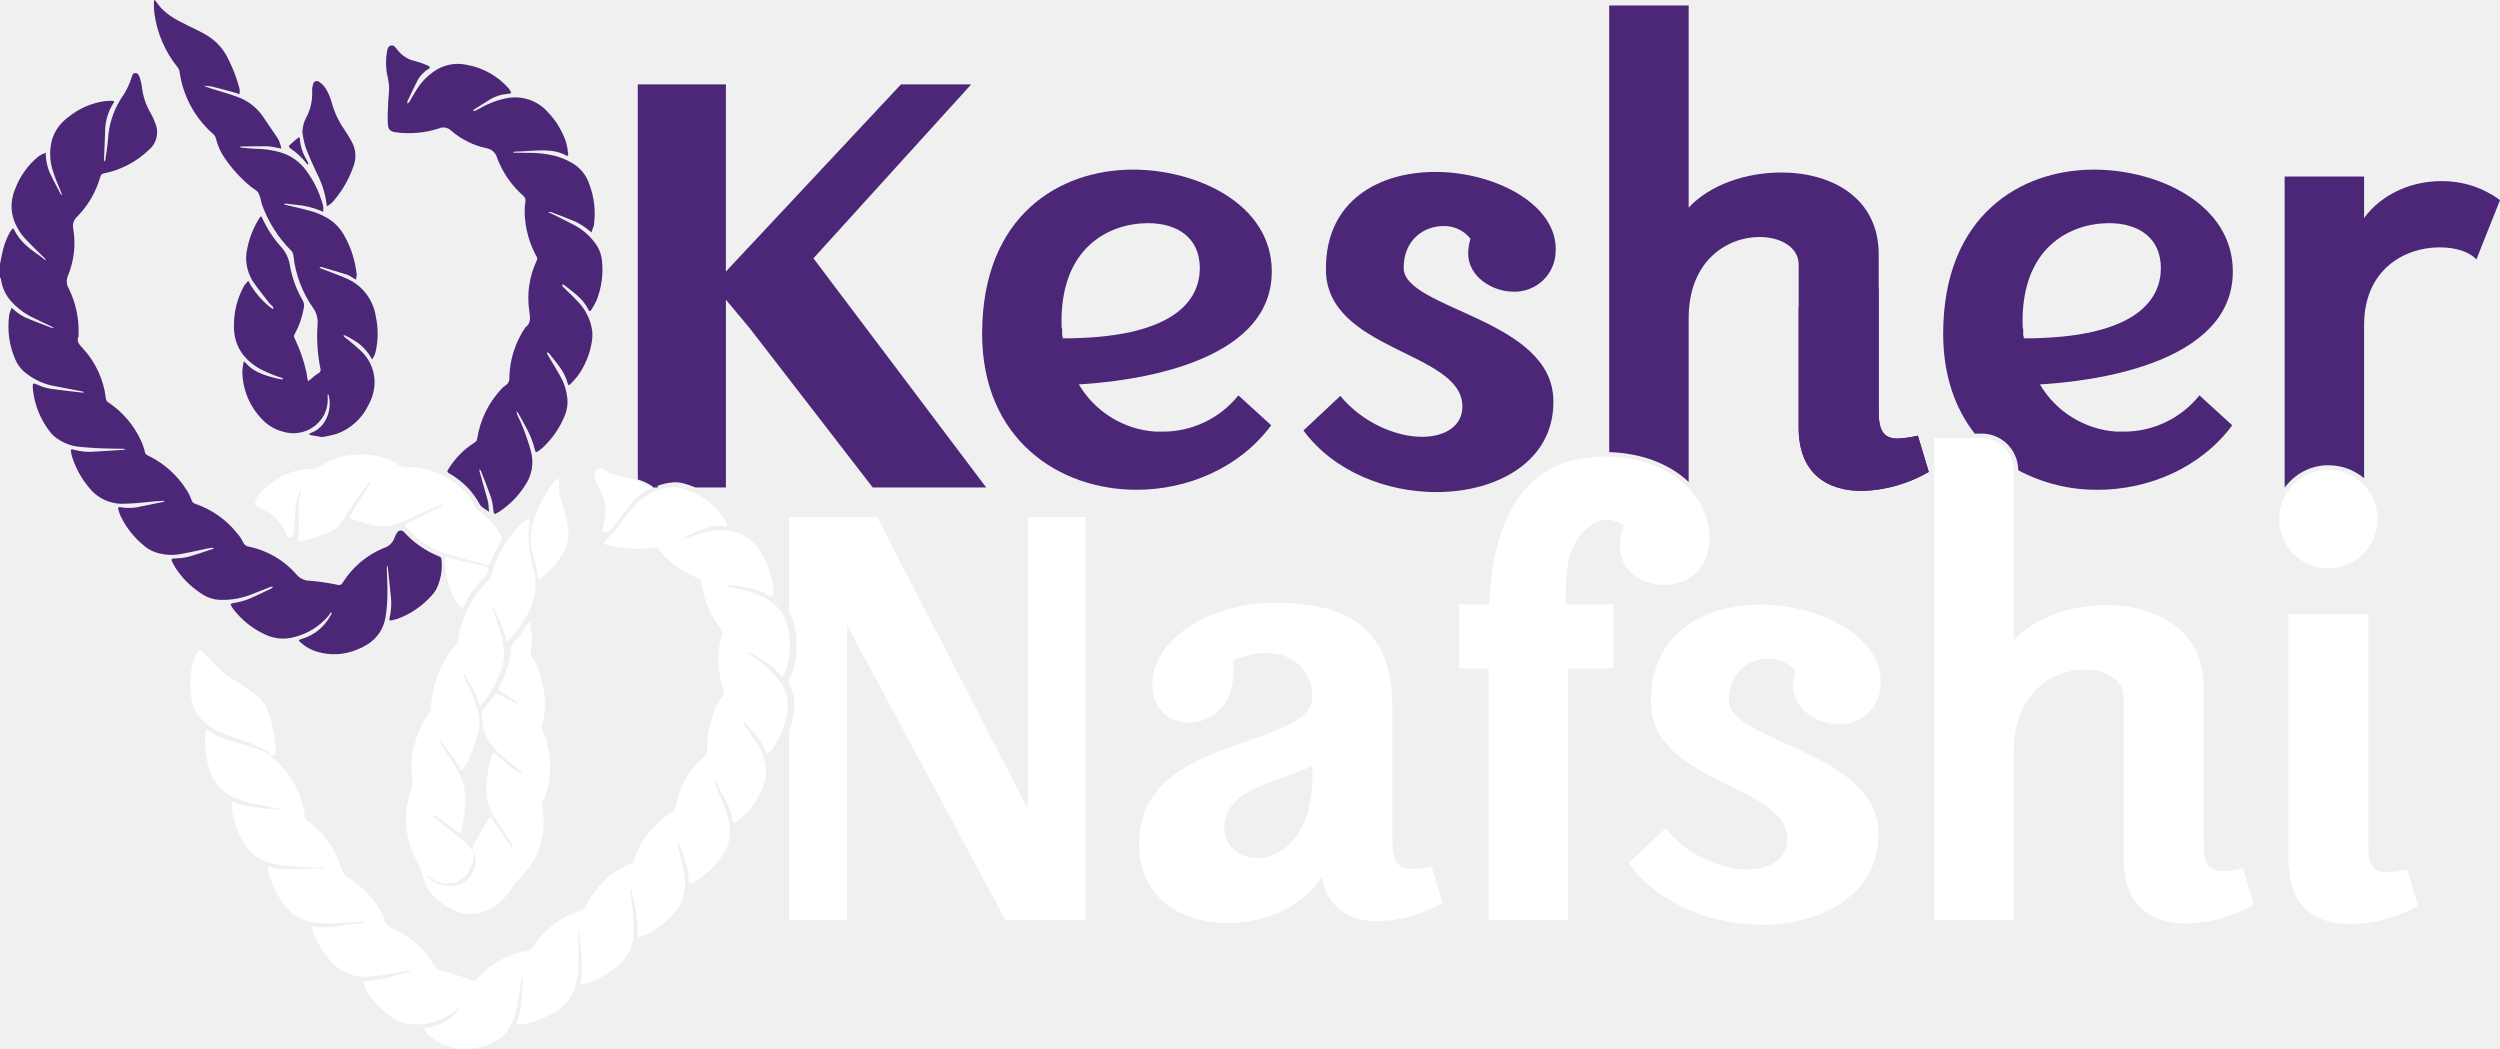
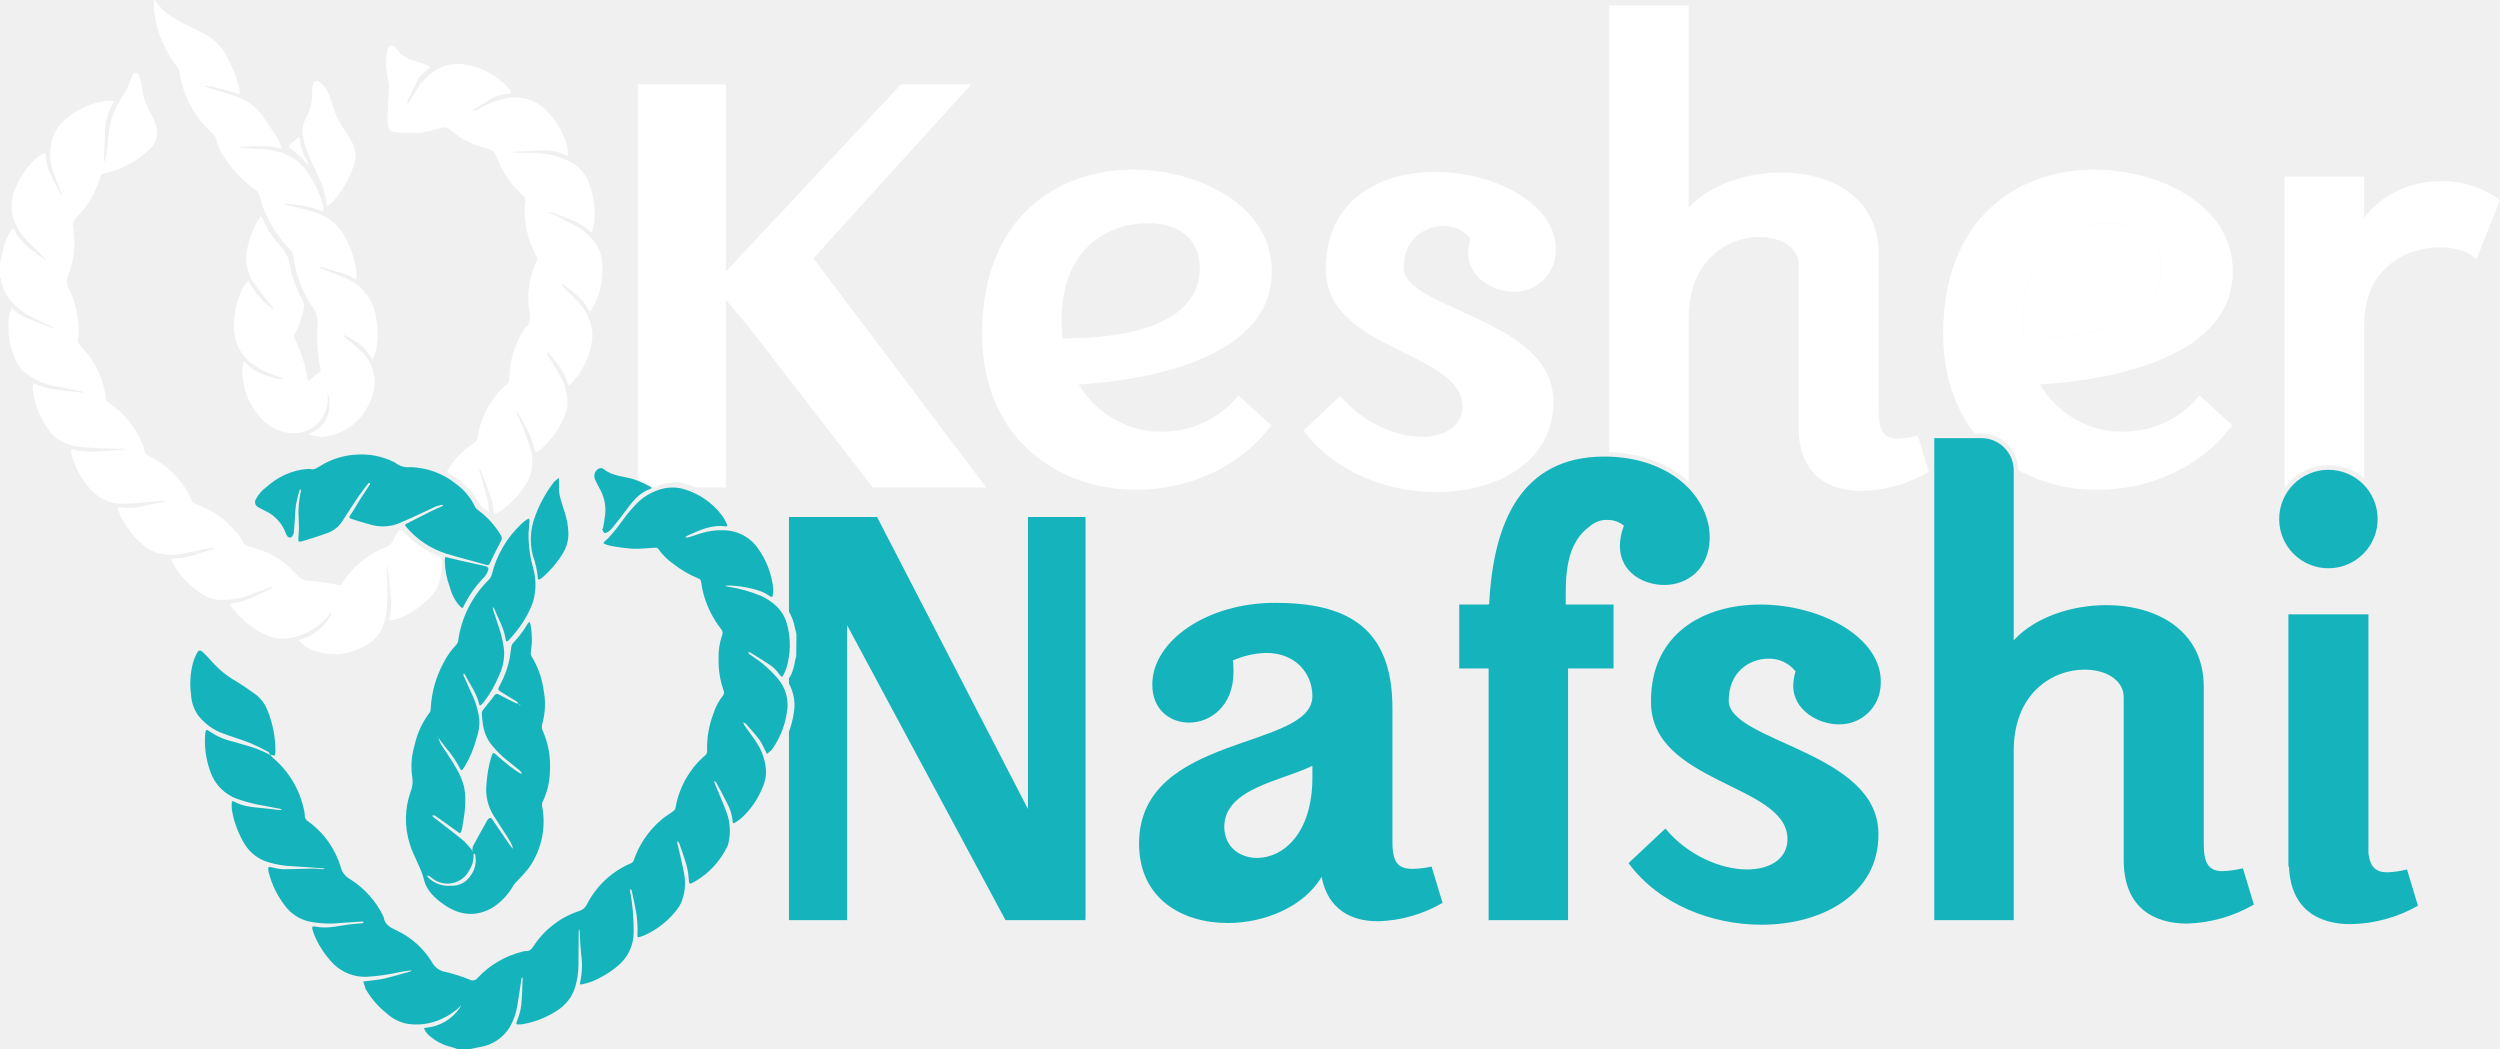
<svg xmlns="http://www.w3.org/2000/svg" viewBox="0 0 548.399 230.1">
  <defs>
    <style>
      .cls-1 {
-         fill: #4c2778;
+         fill: #fff;
      }

      .cls-2 {
-         fill: #fff;
-       }
- 
-       .cls-3 {
-         fill: none;
+         fill: #15b4bc;
      }
    </style>
  </defs>
  <g id="Layer_2" data-name="Layer 2">
    <g id="Layer_1-2" data-name="Layer 1">
      <path class="cls-1" d="M253.463,94.683h1.516A21.204,21.204,0,0,0,271.653,86.724l7.2,6.568c-6.947,9.348-18.316,14.148-29.559,14.148-17.053,0-33.854-11.116-33.854-34.233,0-25.896,16.928-36.001,33.096-36.001,13.896,0,30.443,7.453,30.443,22.359,0,20.463-31.328,24.126-42.317,24.758A21.134,21.134,0,0,0,253.463,94.683Zm-20.464-22.486V73.587a.949.949,0,0,1,.126.632c24.253,0,30.064-8.212,30.064-15.412,0-6.568-4.8-9.852-11.369-9.852-8.336,0-19.453,5.178-18.948,22.61A1.133,1.133,0,0,0,232.999,72.197Z" />
      <path class="cls-1" d="M332.03,63.987c-4.548,0-9.979-3.158-9.979-8.463a12.759,12.759,0,0,1,.505-3.159,7.259,7.259,0,0,0-5.937-2.778c-4.168,0-8.716,2.905-8.716,9.221.127,9.095,32.844,11.116,32.844,29.18v.253c0,13.011-12.38,19.705-25.644,19.705-10.864,0-22.485-4.421-29.179-13.516l8.084-7.58c4.8,5.811,12.127,8.969,17.937,8.969,5.052,0,8.969-2.399,8.843-6.821-.253-12-29.939-12-29.939-29.937l.127-.126h-.127c0-15.033,11.748-21.223,24.002-21.223,13.137,0,26.905,7.201,26.4,17.432A9.002,9.002,0,0,1,332.03,63.987Z" />
      <path class="cls-2" d="M316.436,198.049a29.755,29.755,0,0,1-14.148,4.042c-5.81,0-10.991-2.526-12.38-9.726-3.915,6.568-12.505,10.105-20.59,10.105-9.979,0-19.453-5.305-19.453-17.432,0-24.253,38.022-20.464,38.022-32.338,0-4.927-3.664-9.473-10.105-9.473a19.372,19.372,0,0,0-7.327,1.642,17.855,17.855,0,0,1,.126,2.526c0,7.453-5.052,11.116-9.728,11.116-4.167,0-8.084-2.779-8.084-8.337,0-9.6,12.002-17.938,26.908-17.938,15.409,0,25.768,5.052,25.768,23.116v29.433c0,4.421,1.263,5.811,4.421,5.811a20.286,20.286,0,0,0,4.169-.506Zm-28.549-30.064c-6.57,3.285-19.327,4.927-19.327,13.39,0,4.295,3.284,6.821,7.199,6.821,5.558,0,12.128-5.18,12.128-17.685Z" />
      <path class="cls-2" d="M351.927,100.151c14.526,0,23.368,8.969,23.116,18.189-.252,6.443-4.801,9.98-9.979,9.98-4.421,0-9.728-2.653-9.728-8.59a12.456,12.456,0,0,1,.886-4.421,5.624,5.624,0,0,0-3.664-1.263,5.437,5.437,0,0,0-3.789,1.389c-4.421,3.158-5.307,8.59-5.307,14.527v2.652h10.485v14.021h-9.979v55.202H326.536V146.636h-6.441V132.614H326.536v-.126h.126C327.547,114.93,333.483,100.151,351.927,100.151Z" />
      <path class="cls-2" d="M403.335,158.89c-4.547,0-9.979-3.158-9.979-8.463a12.758,12.758,0,0,1,.506-3.159,7.26,7.26,0,0,0-5.936-2.778c-4.169,0-8.716,2.905-8.716,9.221.126,9.095,32.841,11.116,32.841,29.18v.253c0,13.011-12.377,19.705-25.642,19.705-10.862,0-22.485-4.421-29.18-13.516l8.084-7.58c4.801,5.811,12.128,8.969,17.938,8.969,5.052,0,8.97-2.399,8.842-6.821-.252-12-29.937-12-29.937-29.937l.126-.126H362.155c0-15.033,11.748-21.223,24.002-21.223,13.137,0,26.905,7.201,26.4,17.432A9.002,9.002,0,0,1,403.335,158.89Z" />
      <path class="cls-2" d="M494.408,198.428a30.995,30.995,0,0,1-14.652,4.168c-7.327,0-13.897-3.536-13.897-13.894V152.953c0-3.789-3.915-6.064-8.59-6.064-6.947,0-15.537,5.054-15.537,17.812v37.137H424.3V96.109h10.336a7.096,7.096,0,0,1,7.096,7.096V140.447c4.675-5.054,12.634-7.706,20.338-7.706,10.865,0,21.347,5.431,21.347,17.937v34.612c0,4.295,1.263,5.81,4.169,5.81a22.934,22.934,0,0,0,4.421-.632Z" />
      <path class="cls-2" d="M499.961,113.919a10.8,10.8,0,1,1,10.862,10.738A10.782,10.782,0,0,1,499.961,113.919Z" />
      <path class="cls-2" d="M530.402,198.68a31.011,31.011,0,0,1-14.778,4.042c-6.947,0-13.137-3.158-13.517-12.632h-.126V134.762h17.558v52.423c.38,3.032,1.643,4.168,4.169,4.168a20.731,20.731,0,0,0,4.295-.632Z" />
-       <path class="cls-1" d="M416.279,96.197c-2.905,0-4.168-1.515-4.168-5.81V63.28a167.963,167.963,0,0,0-17.559,4.055V93.798c0,10.358,6.57,13.894,13.896,13.894a30.996,30.996,0,0,0,14.653-4.168l-2.4-7.959A22.921,22.921,0,0,1,416.279,96.197Z" />
-       <path class="cls-1" d="M420.7,95.566a22.92,22.92,0,0,1-4.421.632c-2.905,0-4.168-1.515-4.168-5.81V55.775c0-12.505-10.485-17.937-21.348-17.937-7.706,0-15.663,2.652-20.337,7.706V1.206H352.993v97.967c.801.025,1.58.083,2.346.159.121.012.243.021.363.034.721.08,1.423.187,2.111.311.149.027.298.052.446.081q1.012.198,1.972.458c.149.04.297.08.444.122q.959.274,1.864.605c.138.05.274.102.41.155q.911.351,1.766.755c.122.058.242.118.363.178q.86.426,1.659.904c.111.067.22.136.33.205.525.328,1.03.67,1.512,1.03.12.089.236.182.354.273.443.346.868.702,1.271,1.073.072.066.153.122.223.189V69.798c0-12.758,8.589-17.812,15.537-17.812,4.674,0,8.589,2.275,8.589,6.064V93.798c0,10.358,6.57,13.894,13.896,13.894A30.996,30.996,0,0,0,423.1,103.524Z" />
+       <path class="cls-1" d="M443.812,72.197V73.587a.948.948,0,0,1,.126.632c24.253,0,30.064-8.212,30.064-15.412,0-6.568-4.8-9.852-11.369-9.852-8.336,0-19.453,5.178-18.948,22.61A1.133,1.133,0,0,0,443.812,72.197Z" />
      <path class="cls-1" d="M465.792,94.683h-1.516a21.134,21.134,0,0,1-16.8-10.359c10.989-.632,42.317-4.295,42.317-24.758,0-14.906-16.548-22.359-30.443-22.359-16.169,0-33.096,10.105-33.096,36.001,0,9.174,2.652,16.451,6.91,21.9H434.723a7.995,7.995,0,0,1,7.007,4.203c.027.049.049.102.076.152.085.165.17.33.244.502a8.047,8.047,0,0,1,.679,3.195,36.469,36.469,0,0,0,17.377,4.281c11.242,0,22.612-4.801,29.559-14.148l-7.2-6.568A21.204,21.204,0,0,1,465.792,94.683ZM443.812,73.587V72.197a1.133,1.133,0,0,1-.127-.632c-.505-17.432,10.612-22.61,18.948-22.61,6.57,0,11.369,3.284,11.369,9.852,0,7.2-5.811,15.412-30.064,15.412A.948.948,0,0,0,443.812,73.587Z" />
      <path class="cls-1" d="M535.514,39.733c-6.694,0-13.137,2.905-16.926,8.084V38.723H501.156v68.212c.173-.224.366-.428.552-.639a11.753,11.753,0,0,1,9.116-4.24,11.568,11.568,0,0,1,1.216.069c.283.027.561.073.838.12.057.01.114.018.17.029a11.965,11.965,0,0,1,5.54,2.65V71.312c0-12.378,9.095-17.052,16.548-17.052,3.411,0,6.443.883,8.084,2.652l5.179-13.011A21.215,21.215,0,0,0,535.514,39.733Z" />
      <path class="cls-2" d="M238.123,113.415H225.489v64.044l-33.095-64.044H173.067v20.785a10.156,10.156,0,0,1,1.284,3.45c.097.421.193.842.314,1.255l.041.282-.047,4.78a13.827,13.827,0,0,0-.338,1.417,10.604,10.604,0,0,1-.72,2.476,4.917,4.917,0,0,1-.534.931v1.18c.034.063.073.121.106.186a9.845,9.845,0,0,1,.954,6.269,23.078,23.078,0,0,1-1.06,4.107V201.838h12.759V137.162l34.738,64.676H238.123l-.126-.126h.126Z" />
      <path class="cls-1" d="M178.433,56.659l34.611-38.148H197.634l-38.402,41.054V18.512H139.906V105.178a11.476,11.476,0,0,1,2.901,1.31,1.243,1.243,0,0,1,.483.447H144.31a1.217,1.217,0,0,0-.076-.367,11.738,11.738,0,0,1,3.444-.751,6.347,6.347,0,0,1,1.966.14,19.833,19.833,0,0,1,2.925.978h6.664V65.755l5.18,6.189,27.033,34.991h24.885Z" />
      <g>
        <path class="cls-1" d="M96.285,122.032a20.675,20.675,0,0,1-7.641-5.303.92.92,0,0,0-1.56.168,3.973,3.973,0,0,0-.51.99,3.596,3.596,0,0,1-2.446,2.355,19.235,19.235,0,0,0-8.919,7.515.948.948,0,0,1-1.213.521,46.167,46.167,0,0,0-5.952-.878,3.841,3.841,0,0,1-3.045-1.429,18.92,18.92,0,0,0-10.332-6.047,1.601,1.601,0,0,1-1.336-.975,8.455,8.455,0,0,0-1.292-1.947,19.985,19.985,0,0,0-9.185-6.479,1.185,1.185,0,0,1-.857-.878,9.02,9.02,0,0,0-1.031-2.096,20.235,20.235,0,0,0-8.447-7.592c-.326-.153-.62-.264-.727-.733a12.349,12.349,0,0,0-.844-2.523A20.205,20.205,0,0,0,23.899,88.357a1.166,1.166,0,0,1-.672-.921A19.483,19.483,0,0,0,18.131,76.374c-.677-.759-1.419-1.408-.916-2.562a1.57,1.57,0,0,0,.022-.555,21.006,21.006,0,0,0-2.144-9.943,3.157,3.157,0,0,1-.145-2.943,18.717,18.717,0,0,0,1.139-10.086,2.784,2.784,0,0,1,.871-2.795,20.251,20.251,0,0,0,4.982-8.485c.144-.459.23-.864.87-.977a19.762,19.762,0,0,0,9.772-5.079A5.044,5.044,0,0,0,34.033,26.969a10.89,10.89,0,0,0-.916-2.029,14.534,14.534,0,0,1-2.011-6.09,12.364,12.364,0,0,0-.422-1.734,2.218,2.218,0,0,0-.327-.704.733.733,0,0,0-1.368.201,16.848,16.848,0,0,1-2.543,5.183,18.495,18.495,0,0,0-2.753,8.741c-.12,1.519-.376,3.027-.583,4.539-.017.126-.134.238-.204.357a1.499,1.499,0,0,1-.093-.39c.075-2.047.145-4.095.246-6.141a11.367,11.367,0,0,1,1.804-6.236c.255-.36.211-.549-.241-.55a12.19,12.19,0,0,0-1.562.061,16.196,16.196,0,0,0-8.261,3.663,9.457,9.457,0,0,0-3.405,4.848,12.201,12.201,0,0,0,.349,7.25c.495,1.514,1.16,2.973,1.749,4.456l.077.463-.268-.294c-.847-1.649-1.756-3.269-2.513-4.958a12.368,12.368,0,0,1-.666-2.688,10.166,10.166,0,0,1-.084-1.425,9.053,9.053,0,0,0-1.545.773A16.746,16.746,0,0,0,3.266,41.615a9.333,9.333,0,0,0,.56,8.361A10.877,10.877,0,0,0,5.348,52.163c1.286,1.389,2.659,2.697,3.997,4.039l.329.309.23.22.108.449-.287-.285-.203-.166L9.112,56.405C6.772,54.752,4.398,53.131,3.122,50.415c-.159-.338-.319-.39-.545-.078a5.941,5.941,0,0,0-.436.646,16.088,16.088,0,0,0-1.702,4.809C.311,56.499.147,57.2,0,57.904v2.911a1.591,1.591,0,0,1,.219.458,8.905,8.905,0,0,0,2.342,4.947,15.473,15.473,0,0,0,4.822,3.526c1.356.673,2.726,1.318,4.089,1.975l.342.201-.502-.013c-1.972-.769-3.962-1.494-5.905-2.329a11.853,11.853,0,0,1-2.042-1.346,9.674,9.674,0,0,1-.814-.718c-.152.377-.316.751-.45,1.134a3.12,3.12,0,0,0-.088.55,18.042,18.042,0,0,0,1.372,9.716A7.28,7.28,0,0,0,5.185,81.44a14.061,14.061,0,0,0,7.195,3.326c1.895.39,3.799.734,5.697,1.106a1.993,1.993,0,0,1,.392.167,1.461,1.461,0,0,1-.427.082c-2.366-.274-4.738-.512-7.093-.864a11.145,11.145,0,0,1-2.644-.83c-1.096-.464-1.15-.467-1.107.722.007.186.027.372.05.557a18.175,18.175,0,0,0,3.685,8.98,7.207,7.207,0,0,0,1.611,1.519,10.086,10.086,0,0,0,4.643,1.781c1.551.168,3.111.279,4.671.348,1.712.075,3.428.07,5.142.11a4.702,4.702,0,0,1,.655.105,4.114,4.114,0,0,1-.607.13c-2.081.135-4.161.271-6.243.385a12.48,12.48,0,0,1-4.214-.315c-1.132-.329-1.137-.32-.925.861a6.367,6.367,0,0,0,.166.647,19.796,19.796,0,0,0,3.694,6.697,9.292,9.292,0,0,0,7.837,3.542c2.188-.021,4.374-.34,6.561-.52.629-.052,1.26-.088,1.89-.115a.943.943,0,0,1,.323.116,1.788,1.788,0,0,1-.294.116c-1.604.329-3.207.66-4.813.977a10.915,10.915,0,0,1-4.648.195c-.461-.108-.532.134-.429.482a9.828,9.828,0,0,0,.512,1.469,18.903,18.903,0,0,0,4.908,6.298,7.834,7.834,0,0,0,2.759,1.646,11.177,11.177,0,0,0,5.187.429c2.087-.357,4.152-.846,6.227-1.275.326-.067.653-.133.983-.169a1.327,1.327,0,0,1,.408.088,1.882,1.882,0,0,1-.363.218c-1.694.557-3.378,1.152-5.093,1.636a11.873,11.873,0,0,1-2.643.383c-1.45.069-1.461.032-.779,1.334a11.973,11.973,0,0,0,.816,1.332,19.529,19.529,0,0,0,5.859,5.431,7.5,7.5,0,0,0,3.381,1.016,17.368,17.368,0,0,0,7.718-1.463c1.18-.452,2.351-.93,3.533-1.378a1.64,1.64,0,0,1,.53-.015c-.111.117-.2.279-.336.344-1.678.797-3.34,1.639-5.056,2.343a15.554,15.554,0,0,1-3.103.839c-.912.167-.967.159-.511.937a5.936,5.936,0,0,0,.383.55,18.635,18.635,0,0,0,6.85,5.431,9.149,9.149,0,0,0,6.526.552,14.28,14.28,0,0,0,7.579-4.853,1.135,1.135,0,0,1,.127-.296,2.189,2.189,0,0,1,.31-.267,1.152,1.152,0,0,1,.039.405,1.306,1.306,0,0,1-.238.354,10.347,10.347,0,0,1-6.235,5.071c-.806.253-.837.299-.227.849a9.421,9.421,0,0,0,3.688,2.021,13.023,13.023,0,0,0,8.526-.464c3.242-1.224,5.56-3.368,6.291-6.826a29.86,29.86,0,0,0,.468-5.432c.047-1.934-.089-3.872-.137-5.809a1.848,1.848,0,0,1,.089-.423,1.765,1.765,0,0,1,.124.366c.212,1.924.45,3.846.615,5.775a13.891,13.891,0,0,1-.093,4.781c-.328,1.248-.276,1.294,1.014.945.216-.058.435-.108.644-.185a18.534,18.534,0,0,0,7.178-4.799,7.743,7.743,0,0,0,1.292-1.673,11.935,11.935,0,0,0,1.155-6.402A.818.818,0,0,0,96.285,122.032Z" />
        <path class="cls-1" d="M129.069,67.924c.185.387.398.439.613.084a16.339,16.339,0,0,0,1.189-2.14,18.361,18.361,0,0,0,1.168-8.777,7.57,7.57,0,0,0-1.518-3.795,13.317,13.317,0,0,0-4.538-3.908c-1.697-.918-3.442-1.746-5.166-2.614a1.157,1.157,0,0,1-.207-.045c-.114-.047-.223-.107-.334-.162a1.153,1.153,0,0,1,.297-.077,2.583,2.583,0,0,1,.407.064c1.833.719,3.685,1.394,5.49,2.177a13.862,13.862,0,0,1,2.165,1.362c.388.263.735.586,1.101.882.172-.488.347-.976.516-1.466a1.291,1.291,0,0,0,.034-.221,18.059,18.059,0,0,0-1.018-8.893,8.458,8.458,0,0,0-3.89-4.717,17.176,17.176,0,0,0-3.588-1.486,23.819,23.819,0,0,0-6.089-.662c-.969-.03-1.939-.024-2.909-.041a1.365,1.365,0,0,1-.314-.081,1.156,1.156,0,0,1,.331-.131c.707-.042,1.415-.067,2.122-.099,3.147-.14,6.333-.669,9.304.95.247.135.452.032.405-.279a16.105,16.105,0,0,0-.456-2.629,17.755,17.755,0,0,0-4.09-6.719,9.606,9.606,0,0,0-9.147-2.922,19.154,19.154,0,0,0-5.891,2.307,6.999,6.999,0,0,1-.895.434c-.12.044-.287-.039-.433-.064a2.483,2.483,0,0,1,.295-.257c1.196-.756,2.373-1.544,3.599-2.248a7.908,7.908,0,0,1,3.477-1.119,9.299,9.299,0,0,0,1.075-.187,5.638,5.638,0,0,0-.572-1.05,16.059,16.059,0,0,0-9.267-5.185,9.082,9.082,0,0,0-7.396,1.639,12.965,12.965,0,0,0-3.378,3.541c-.653.994-1.216,2.047-1.836,3.064-.072.118-.251.17-.381.253a1.097,1.097,0,0,1,.011-.418c.695-1.481,1.363-2.976,2.121-4.423A6.479,6.479,0,0,1,93.93,15.17c.546-.316.382-.601-.037-.773a18.405,18.405,0,0,0-2.723-.969A6.575,6.575,0,0,1,87.188,10.951c-.361-.486-.783-1.184-1.506-.946-.725.239-.722,1.055-.849,1.703a14.033,14.033,0,0,0,.259,5.433,11.517,11.517,0,0,1,.265,2.202c-.002,1.003-.161,2.005-.201,3.009-.062,1.559-.171,3.125-.093,4.679.073,1.461.506,1.834,1.99,2.023A21.288,21.288,0,0,0,96.21,28.192a2.457,2.457,0,0,1,2.8.509,17.385,17.385,0,0,0,7.623,3.796,2.909,2.909,0,0,1,2.426,2.18,20.81,20.81,0,0,0,5.732,8.276,1.248,1.248,0,0,1,.469,1.245,13.417,13.417,0,0,0-.166,2.553,21.145,21.145,0,0,0,2.537,9.404.915.915,0,0,1,.111,1.005,19.114,19.114,0,0,0-1.631,11.105c.168,1.376.449,2.621-.875,3.559A20.391,20.391,0,0,0,111.726,82.842a1.757,1.757,0,0,1-.875,1.721,4.816,4.816,0,0,0-1.065.982,20.484,20.484,0,0,0-5.08,10.512,1.174,1.174,0,0,1-.569,1.005,17.77,17.77,0,0,0-5.826,5.916c-.26.385-.259.589.192.852a16.963,16.963,0,0,1,6.741,6.814c.37.704,1.342,1.092,2.037,1.626q-.097-1.064-.195-2.127a.626.626,0,0,0-.028-.108q-.938-3.328-1.871-6.657a1.805,1.805,0,0,1-.011-.446c.108.119.263.219.317.358.728,1.871,1.481,3.735,2.142,5.63a11.832,11.832,0,0,1,.552,2.613c.154,1.434.122,1.459,1.379.677a19.081,19.081,0,0,0,5.596-5.701,9.05,9.05,0,0,0,1.292-7.573,47.524,47.524,0,0,0-1.708-5.063c-.374-1.009-.877-1.97-1.303-2.961a3.927,3.927,0,0,1-.163-.715,3.026,3.026,0,0,1,.452.51c.806,1.468,1.651,2.918,2.37,4.428a18.236,18.236,0,0,1,1.118,3.142c.295,1.105.233,1.128,1.168.45a8.843,8.843,0,0,0,.858-.715,19.461,19.461,0,0,0,4.652-6.892,7.743,7.743,0,0,0,.481-4.272,11.88,11.88,0,0,0-.951-3.307c-.849-1.732-1.907-3.361-2.881-5.031-.187-.32-.392-.63-.577-.952a.196.196,0,0,1,.045-.182A.21.21,0,0,1,120.208,77.34a1.323,1.323,0,0,1,.328.285c1.561,2.03,3.369,3.908,4.002,6.51.116.476.375.362.614.102a20.049,20.049,0,0,0,1.555-1.751,17.442,17.442,0,0,0,3.125-7.563,8.982,8.982,0,0,0,.064-2.432,11.451,11.451,0,0,0-3.193-6.394c-1.028-1.127-2.176-2.144-3.256-3.225-.099-.099-.087-.307-.127-.465.13.024.295.004.385.077C125.705,64.09,127.91,65.496,129.069,67.924Z" />
        <path class="cls-1" d="M39.002,14.816a1.833,1.833,0,0,1,.384.87,22.143,22.143,0,0,0,7.17,13.532,2.108,2.108,0,0,1,.803,1.144A12.773,12.773,0,0,0,49.378,34.807a30.227,30.227,0,0,0,5.485,6.012c.591.511,1.403.851,1.809,1.47a8.312,8.312,0,0,1,.699,2.32c.01.036.027.069.041.104a27.335,27.335,0,0,0,6.264,10.07,1.869,1.869,0,0,1,.68,1.212A24.419,24.419,0,0,0,68.579,67.392a5.41,5.41,0,0,1,1.088,3.73,35.57,35.57,0,0,0,.607,9.68.828.828,0,0,1-.45,1.079,12.403,12.403,0,0,0-1.665,1.287c-.196.155-.397.305-.595.457-.053-.227-.117-.452-.155-.681-.061-.367-.082-.741-.158-1.104a33.72,33.72,0,0,0-2.552-7.479c-.156-.329-.35-.607-.088-1.024A18.054,18.054,0,0,0,66.631,67.576a2.271,2.271,0,0,0-.25-1.702,23.43,23.43,0,0,1-2.744-7.396,7.85,7.85,0,0,0-2.115-4.476,24.089,24.089,0,0,1-3.95-6.065c-.314-.621-.337-.614-.719-.015a19.477,19.477,0,0,0-2.619,6.603,9.522,9.522,0,0,0-.211,2.768,9.633,9.633,0,0,0,1.568,4.613c1.118,1.621,2.402,3.126,3.577,4.708.278.375.927.544.752,1.206a9.008,9.008,0,0,1-1.132-.814,18.207,18.207,0,0,1-3.763-4.397c-.18-.344-.374-.681-.562-1.021-.286.336-.573.671-.856,1.01a1.311,1.311,0,0,0-.11.194,17.654,17.654,0,0,0-2.18,8.46c-.121,4.42,2.002,7.598,5.792,9.712a27.607,27.607,0,0,0,2.948,1.326c.583.241,1.202.392,1.798.603.112.04.193.169.288.256a.922.922,0,0,1-.32.07c-.44-.07-.883-.14-1.314-.251-2.505-.643-4.971-1.366-6.719-3.474-.294-.355-.372-.009-.397.152a10.408,10.408,0,0,0-.232,1.992,15.304,15.304,0,0,0,4.271,10.281,9.634,9.634,0,0,0,4.853,2.827A7.629,7.629,0,0,0,71.059,91.053a7.535,7.535,0,0,0,.798-4.224,1.772,1.772,0,0,1,.07-.418,1.726,1.726,0,0,1,.197.372c.757,3.046-.57,7.016-3.959,8.192a2.389,2.389,0,0,0-.423.252,1.455,1.455,0,0,0,.388.212c.762.147,1.528.274,2.469.438a25.177,25.177,0,0,0,3.232-.694,12.205,12.205,0,0,0,6.906-6.18,10.828,10.828,0,0,0,1.413-4.551,9.422,9.422,0,0,0-2.628-7.144A48.91,48.91,0,0,0,75.544,73.905a2.785,2.785,0,0,1-.259-.286c.144-.019.321-.101.428-.046.625.324,1.253.65,1.845,1.03a10.25,10.25,0,0,1,3.529,3.358c.177.303.371.595.557.893.176-.319.366-.632.523-.961a3.615,3.615,0,0,0,.205-.636,17.643,17.643,0,0,0,.077-7.751,10.817,10.817,0,0,0-6.63-8.506c-1.463-.641-2.975-1.168-4.465-1.745-.346-.134-.699-.253-1.041-.396-.091-.038-.154-.142-.229-.216.123-.034.262-.123.366-.092,1.924.563,3.849,1.127,5.762,1.727a5.796,5.796,0,0,1,1.069.598q.407.234.813.47c.054-.362.115-.724.157-1.088a1.746,1.746,0,0,0-.046-.33,21.713,21.713,0,0,0-2.506-7.929,10.118,10.118,0,0,0-4.605-4.555,16.055,16.055,0,0,0-2.896-1.149c-1.861-.519-3.754-.924-5.633-1.382a1.336,1.336,0,0,1-.277-.141c.095-.04.194-.122.283-.113.777.077,1.554.159,2.327.263a18.605,18.605,0,0,1,5.098,1.162c.3.131.606.248.91.371.008-.366.032-.732.017-1.097a2.717,2.717,0,0,0-.137-.54,22.587,22.587,0,0,0-3.665-7.472,10.647,10.647,0,0,0-5.457-3.878,20.535,20.535,0,0,0-5.836-.842c-.965-.041-1.928-.149-2.89-.241a1.83,1.83,0,0,1-.449-.168,2.598,2.598,0,0,1,.437-.08c1.901-.028,3.802-.071,5.702-.059a11.395,11.395,0,0,1,1.762.254c.45.075.897.17,1.345.256-.141-.488-.252-.988-.433-1.461a5.558,5.558,0,0,0-.577-1.081c-.994-1.485-2.013-2.954-3.01-4.437a11.409,11.409,0,0,0-5.767-4.401c-1.852-.668-3.754-1.195-5.631-1.794-.56-.179-1.11-.39-1.665-.586a10.817,10.817,0,0,1,1.771.143c1.802.44,3.59.943,5.38,1.431a6.885,6.885,0,0,1,.717.281,7.325,7.325,0,0,0,.072-.842,3.173,3.173,0,0,0-.126-.655,32.589,32.589,0,0,0-2.443-6.336,11.934,11.934,0,0,0-4.876-5.234c-1.215-.715-2.5-1.314-3.771-1.929C38.611,4.35,35.888,2.966,34.175.239,34.108.133,33.959.078,33.848,0A1.891,1.891,0,0,0,33.765.414a19.196,19.196,0,0,0,.094,2.453A23.981,23.981,0,0,0,39.002,14.816Z" />
        <path class="cls-1" d="M69.482,37.974a20.313,20.313,0,0,1,2.106,6.436c.031.285.073.57.111.854a8.498,8.498,0,0,0,.825-.539,5.532,5.532,0,0,0,.705-.718,23.338,23.338,0,0,0,4.34-7.623,6.389,6.389,0,0,0-.401-5.296A33.219,33.219,0,0,0,75.416,28.235a18.689,18.689,0,0,1-2.678-5.855,11.937,11.937,0,0,0-1.219-2.854A5.175,5.175,0,0,0,70.079,18.008a.836.836,0,0,0-1.407.486,4.89,4.89,0,0,0-.199,1.645,10.999,10.999,0,0,1-1.273,5.599A6.961,6.961,0,0,0,66.333,28.986a20.959,20.959,0,0,0,.679,3.256C67.739,34.189,68.596,36.092,69.482,37.974Z" />
        <path class="cls-1" d="M67.365,35.994a.705.705,0,0,0,.165.123l.1-.266a6.588,6.588,0,0,0-.28-.653,10.132,10.132,0,0,1-1.57-4.715c-.005-.317-.19-.424-.416-.243q-.999.801-1.935,1.679c-.071.067-.004.442.107.518A15.609,15.609,0,0,1,67.365,35.994Z" />
      </g>
      <g>
        <path class="cls-2" d="M131.572,107.239A9.358,9.358,0,0,1,132.754,112.818c-.11,1.064-.325,2.117-.493,3.176l-.204.041c.172.305.277.72.538.877.169.102.592-.127.851-.289a3.04,3.04,0,0,0,.74-.674c1.021-1.273,2.063-2.531,3.022-3.85,1.476-2.031,2.973-4.014,5.48-4.873.362-.124.271-.303.03-.42a27.279,27.279,0,0,0-3.516-1.623c-2.268-.719-4.766-.671-6.774-2.273-.684-.545-1.612-.018-1.951.831a2.051,2.051,0,0,0,.184,1.713C130.942,106.059,131.25,106.654,131.572,107.239Z" />
        <path class="cls-2" d="M167.457,145.73c-.955-.823-2.044-1.491-3.065-2.24a1.746,1.746,0,0,1-.304-.407c.169.017.371-.022.5.058,1.579.983,3.175,1.942,4.703,3a7.349,7.349,0,0,1,1.535,1.608c.734.956.71.981,1.24-.129a7.408,7.408,0,0,0,.461-1.136,17.368,17.368,0,0,0,.084-9.686c-.846-2.966-2.988-4.822-5.678-6.093a31.166,31.166,0,0,0-7.388-2.039,4.634,4.634,0,0,1-.49-.153,2.975,2.975,0,0,1,.547-.079,24.063,24.063,0,0,1,7.212,1.24,7.697,7.697,0,0,1,1.584.806c1.067.693,1.086.701,1.216-.587a4.11,4.11,0,0,0-0-.894,18.483,18.483,0,0,0-3.376-8.746,9.244,9.244,0,0,0-7.628-3.932,14.419,14.419,0,0,0-4.944.695c-.918.294-1.829.613-2.753.887a1.55,1.55,0,0,1-.601-.082,3.1,3.1,0,0,1,.447-.298c2.652-1.183,5.278-2.474,8.326-2.064.397.053.599-.075.373-.49a12.173,12.173,0,0,0-1.105-1.933,16.148,16.148,0,0,0-8.964-5.912,9.51,9.51,0,0,0-3.641-.018,12.196,12.196,0,0,0-6.692,3.996c-2.338,2.454-3.95,5.521-6.524,7.781-.278.244-.082.366.158.451a6.071,6.071,0,0,0,1.05.361,48.016,48.016,0,0,0,4.956.672c1.589.077,3.191-.123,4.788-.205.366-.019.698-.107.964.323a13.613,13.613,0,0,0,3.334,3.268,22.499,22.499,0,0,0,5.286,3.085c.378.161.68.285.741.826a18.912,18.912,0,0,0,.593,2.933,22.165,22.165,0,0,0,3.777,7.406,1.225,1.225,0,0,1,.235,1.325,13.908,13.908,0,0,0-.78,5.149,19.35,19.35,0,0,0,1.069,6.905,1.075,1.075,0,0,1-.134,1.219,12.589,12.589,0,0,0-2.112,4.031,20.846,20.846,0,0,0-1.348,7.868,1.178,1.178,0,0,1-.328,1.101,20.788,20.788,0,0,0-2.49,2.54,19.788,19.788,0,0,0-4.135,9.147,1.374,1.374,0,0,1-.562.716c-.831.624-1.755,1.136-2.529,1.82a20.27,20.27,0,0,0-6.07,8.954,1.09,1.09,0,0,1-.565.572,19.361,19.361,0,0,0-9.685,9.028,2.702,2.702,0,0,1-1.727,1.469,18.998,18.998,0,0,0-9.914,7.603c-.497.726-.924,1.307-1.902,1.177a2.079,2.079,0,0,0-.754.168,19.941,19.941,0,0,0-9.671,5.71,1.34,1.34,0,0,1-1.729.389,37.159,37.159,0,0,0-5.297-1.685,4.079,4.079,0,0,1-2.998-2.156,18.011,18.011,0,0,0-7.708-6.925c-1.357-.668-2.678-1.228-2.88-2.958a19.745,19.745,0,0,0-7.387-8.331,4.174,4.174,0,0,1-2.037-2.624,18.987,18.987,0,0,0-7.119-10.014,1.483,1.483,0,0,1-.775-1.351,4.996,4.996,0,0,0-.213-1.428,20.351,20.351,0,0,0-6.746-11.166,5.057,5.057,0,0,1-.568-.64,32.826,32.826,0,0,0-3.013-1.373c-1.681-.581-3.404-1.04-5.113-1.542a15.367,15.367,0,0,1-5.188-2.229c-.7-.533-.842-.481-.986.369-.019.11-.015.223-.023.335a19.604,19.604,0,0,0,1.148,8.108,9.647,9.647,0,0,0,6.021,6.009,33.705,33.705,0,0,0,6.035,1.506c1.094.2,2.185.415,3.275.633a2.061,2.061,0,0,1,.392.166,1.615,1.615,0,0,1-.475.097c-1.218-.129-2.433-.298-3.652-.413-2.183-.206-4.38-.341-6.363-1.423-.39-.213-.548-.117-.543.311a9.595,9.595,0,0,0,.032,1.451,20.976,20.976,0,0,0,2.814,7.572,9.092,9.092,0,0,0,5.207,3.95,21.184,21.184,0,0,0,5.482.886c2.186.117,4.369.296,6.554.453a1.556,1.556,0,0,1,.314.09,1.164,1.164,0,0,1-.362.105c-.777-.042-1.554-.155-2.329-.145-2.083.027-4.164.14-6.247.142a9.649,9.649,0,0,1-2.302-.342c-1.193-.296-1.307-.221-1.074.997.021.109.077.21.103.318a19.439,19.439,0,0,0,3.496,7.043,8.996,8.996,0,0,0,5.301,3.451,22.258,22.258,0,0,0,6.882.317c1.588-.101,3.175-.217,4.763-.311.117-.007.242.103.363.159a1.293,1.293,0,0,1-.413.222c-.664.072-1.332.104-1.998.167-2.757.261-5.469,1.153-8.29.546-.596-.128-.724.062-.588.677a7.832,7.832,0,0,0,.313.952,19.467,19.467,0,0,0,3.483,5.676,9.901,9.901,0,0,0,8.45,3.701,43.141,43.141,0,0,0,6.93-1.026c.762-.148,1.535-.24,2.305-.345a.801.801,0,0,1,.292.082,2.48,2.48,0,0,1-.294.124c-1.821.515-3.631,1.073-5.468,1.522-1.075.263-2.192.359-3.293.516-.524.075-1.053.117-1.58.174.176.559.349,1.119.529,1.677a1.152,1.152,0,0,0,.119.189,18.88,18.88,0,0,0,4.463,5.112,9.468,9.468,0,0,0,4.293,2.262,13.003,13.003,0,0,0,6.589-.539,15.002,15.002,0,0,0,4.96-2.925l.3-.393.133-.154-.052.24-.231.434a10,10,0,0,1-7.024,4.206c-.253.042-.509.065-.763.097a4.374,4.374,0,0,0,.351.77,4.946,4.946,0,0,0,.739.828,11.065,11.065,0,0,0,4.868,2.566c.452.109.886.291,1.329.44h2.91c.746-.152,1.493-.299,2.237-.458a9.26,9.26,0,0,0,6.37-4.31,13.555,13.555,0,0,0,1.675-4.699c.343-1.975.6-3.964.902-5.947a1.975,1.975,0,0,1,.151-.397,1.159,1.159,0,0,1,.121.376c-.092,1.972-.122,3.95-.325,5.911a13.061,13.061,0,0,1-.814,3.109c-.4,1.086-.441,1.1.732,1.015.112-.008.224-.015.334-.032a19.671,19.671,0,0,0,7.531-2.936,9.148,9.148,0,0,0,4.04-5.151,17.328,17.328,0,0,0,.746-4.832c.033-2.5.031-5,.05-7.5a2.101,2.101,0,0,1,.092-.426,2.017,2.017,0,0,1,.108.401c.1,1.597.142,3.199.298,4.79a17.435,17.435,0,0,1-.172,6.428c-.117.423-.05.586.382.48a19.56,19.56,0,0,0,2.035-.556,21.161,21.161,0,0,0,5.725-3.404,9.506,9.506,0,0,0,3.594-7.479,48.709,48.709,0,0,0-.794-9.092,1.566,1.566,0,0,1,.046-.39c.105.112.277.209.304.337.381,1.816.815,3.626,1.083,5.46a23.905,23.905,0,0,1,.195,3.999c-.022.916-.124.92.772.645a8.139,8.139,0,0,0,.935-.359,18.548,18.548,0,0,0,6.851-5.436,6.864,6.864,0,0,0,1.01-1.595,11.217,11.217,0,0,0,.649-6.465c-.396-2.188-.964-4.345-1.45-6.517a4.75,4.75,0,0,1-.059-.596c.157.173.388.319.458.522.548,1.58,1.114,3.156,1.573,4.763a14.157,14.157,0,0,1,.48,2.849c.104,1.436.103,1.493,1.395.747a17.788,17.788,0,0,0,7.14-7.789,3.173,3.173,0,0,0,.224-.744,11.627,11.627,0,0,0-.391-6.49c-.804-2.196-1.758-4.336-2.641-6.503a5.117,5.117,0,0,1-.162-.574c.174.152.409.272.513.463.784,1.438,1.568,2.877,2.3,4.341a10.222,10.222,0,0,1,1.28,4.122c.022.512.267.45.565.245a12.278,12.278,0,0,0,1.354-.978,18.077,18.077,0,0,0,4.606-6.644,8.249,8.249,0,0,0,.805-3.556,12.548,12.548,0,0,0-1.976-6.2c-.862-1.346-1.849-2.612-2.766-3.924a3.477,3.477,0,0,1-.284-.658,1.96,1.96,0,0,1,.609.318c1.007,1.147,2.032,2.282,2.961,3.49a13.829,13.829,0,0,1,1.111,2.049c.184.35.36.703.54,1.055.336-.28.676-.556,1.007-.844a1.517,1.517,0,0,0,.199-.269,18.899,18.899,0,0,0,3.171-8.005,8.883,8.883,0,0,0-1.99-7.398A24.25,24.25,0,0,0,167.457,145.73Z" />
        <path class="cls-2" d="M107.241,127.154a23.111,23.111,0,0,0-6.735,13.413,1.599,1.599,0,0,1-.398.854,15.982,15.982,0,0,0-2.829,3.996,23.392,23.392,0,0,0-2.794,10.008,1.665,1.665,0,0,1-.267.916A18.53,18.53,0,0,0,90.911,163.591a15.877,15.877,0,0,0-.482,6.839,6.066,6.066,0,0,1-.382,3.317,17.973,17.973,0,0,0-.154,11.398c.805,2.728,2.457,5.091,3.138,7.917.579,2.4,2.516,4.111,4.544,5.495,3.483,2.377,7.146,2.568,10.578.465a13.632,13.632,0,0,0,4.457-4.766,7.224,7.224,0,0,1,.832-1.005,26.352,26.352,0,0,0,2.724-3.086,17.625,17.625,0,0,0,2.758-13.3,1.561,1.561,0,0,1,.099-.959,16.19,16.19,0,0,0,1.618-6.999,18.897,18.897,0,0,0-1.53-8.489,1.989,1.989,0,0,1-.188-1.5,16.26,16.26,0,0,0,.314-7.624,19.335,19.335,0,0,0-2.613-7.302,1.446,1.446,0,0,1-.183-.935,17.482,17.482,0,0,0-.049-5.994,3.407,3.407,0,0,0-.276-.691c-.135.168-.284.326-.401.506a22.956,22.956,0,0,1-3.168,4.187,1.625,1.625,0,0,0-.388.849c-.146.803-.212,1.62-.346,2.425a20.466,20.466,0,0,1-2.151,5.951c-.532,1.036-.517,1.036.517,1.659q1.625.98,3.234,1.989c.126.08.188.262.28.397a1.652,1.652,0,0,1-.506-.072c-1.233-.612-2.471-1.218-3.68-1.877-.534-.291-.799-.215-1.161.296-.748,1.057-1.618,2.028-2.407,3.057a1.293,1.293,0,0,0-.252.779,20.838,20.838,0,0,0,.219,2.217,9.464,9.464,0,0,0,1.465,4.047,20.221,20.221,0,0,0,3.956,4.07c.918.759,1.867,1.48,2.778,2.246a2.533,2.533,0,0,1,.414.675,3.331,3.331,0,0,1-.659-.267c-.74-.5-1.489-.993-2.186-1.55-1.013-.808-1.993-1.657-2.968-2.512-.422-.37-.543-.372-.782.166a6.904,6.904,0,0,0-.253.738,27.665,27.665,0,0,0-.952,5.588,10.745,10.745,0,0,0,1.528,6.924c.914,1.491,1.908,2.932,2.848,4.407.42.658.817,1.333,1.179,2.024a4.022,4.022,0,0,1,.236.908c-.19-.222-.399-.43-.566-.668-.534-.762-1.053-1.534-1.576-2.303-.834-1.227-1.66-2.46-2.513-3.674a.501.501,0,0,0-.48-.108,1.623,1.623,0,0,0-.532.564c-1.054,1.881-2.105,3.765-3.116,5.669a2.549,2.549,0,0,0-.086.968,17.723,17.723,0,0,0-1.792-2.077c-1.378-1.188-2.847-2.271-4.282-3.392-.85-.664-1.709-1.314-2.556-1.981a1.089,1.089,0,0,1-.194-.322,1.525,1.525,0,0,1,.429-.015,1.232,1.232,0,0,1,.388.214c1.636,1.16,3.284,2.305,4.895,3.498.369.273.501.196.624-.159a4.931,4.931,0,0,0,.242-.856c.222-1.466.532-2.929.608-4.403a17.029,17.029,0,0,0-.196-4.542,15.851,15.851,0,0,0-1.765-4.18c-.983-1.746-2.176-3.373-3.25-5.07a9.132,9.132,0,0,1-.571-1.3l-.118-.21.168.158c.517.675,1.045,1.341,1.547,2.027a23.188,23.188,0,0,1,3.177,4.703c.129.314.341.224.505.026a5.771,5.771,0,0,0,.448-.637,23.516,23.516,0,0,0,2.602-6.255,10.16,10.16,0,0,0,.604-3.941,17.474,17.474,0,0,0-1.353-5.037c-.696-1.563-1.417-3.114-2.11-4.678-.06-.135.015-.33.028-.498.105.099.251.179.31.301,1.018,2.101,2.517,3.97,3.036,6.311.11.495.336.502.639.134.19-.23.403-.441.584-.677a24.381,24.381,0,0,0,3.174-5.621,10.913,10.913,0,0,0,1.104-5.625,22.048,22.048,0,0,0-.622-3.273c-.547-1.888-1.21-3.743-1.817-5.615a2.251,2.251,0,0,1-.049-.478c.124.115.31.206.363.347.83,2.219,2.148,4.256,2.461,6.67.074.572.301.654.702.232a26.934,26.934,0,0,0,1.944-2.297,22.611,22.611,0,0,0,3.352-6.028,13.397,13.397,0,0,0,.064-7.475,26.915,26.915,0,0,1-1.029-7.597c.064-.888.157-1.774.22-2.662a3.668,3.668,0,0,0-.063-.635,3.288,3.288,0,0,0-.583.269,9.242,9.242,0,0,0-1.046.836,22.709,22.709,0,0,0-6.588,11.19A2.46,2.46,0,0,1,107.241,127.154Zm6.818,27.621c-.047-.043-.118-.077-.13-.126-.012-.049.036-.112.058-.169.049.036.131.066.139.11C114.136,154.644,114.085,154.709,114.059,154.775Zm-10.246,31.962-.092.112-.074-.182Zm-8.994,5.927a5.363,5.363,0,0,0,8.163-1.845,5.523,5.523,0,0,0,.889-3.278,1.033,1.033,0,0,1,.102-.355c.093.108.245.204.269.326a5.719,5.719,0,0,1-1.059,4.633,4.844,4.844,0,0,1-4.356,2.156,6.248,6.248,0,0,1-4.966-1.887,1.259,1.259,0,0,1-.161-.334c.14.011.308-.025.414.041C94.365,192.276,94.576,192.493,94.819,192.663Zm1.105-31.117-.054-.039a1.027,1.027,0,0,1,.063-.106c.018.026.051.052.05.076S95.945,161.524,95.924,161.547Z" />
        <path class="cls-2" d="M56.681,111.279c.472.295.988.518,1.483.774a8.674,8.674,0,0,1,4.548,4.979,1.941,1.941,0,0,0,.25.498.675.675,0,0,0,1.245-.058,1.856,1.856,0,0,0,.251-.729c.083-.775.126-1.554.183-2.331.092-1.26.113-2.531.296-3.779a26.636,26.636,0,0,1,.752-3.013c.034-.128.169-.229.257-.342a3.449,3.449,0,0,1,.071.494,1.955,1.955,0,0,1-.092.32,21.313,21.313,0,0,0-.401,5.86,24.867,24.867,0,0,1-.072,4.012c-.054.813.006,1.001.795.77,1.848-.54,3.69-1.116,5.495-1.785a6.429,6.429,0,0,0,3.305-2.544c1.161-1.819,2.321-3.64,3.528-5.429.686-1.016,1.461-1.971,2.211-2.942.067-.086.247-.085.375-.124-.012.13.02.288-.042.385-.706,1.093-1.442,2.166-2.138,3.265-.716,1.13-1.342,2.322-2.116,3.41-.389.547-.181.719.265.861,1.272.405,2.539.835,3.834,1.15a9.625,9.625,0,0,0,6.029.009q1.705-.685,3.378-1.449c1.725-.788,3.429-1.622,5.156-2.404a7.844,7.844,0,0,1,1.384-.387.885.885,0,0,1,.325.051c-.086.087-.156.208-.259.256-.777.355-1.574.667-2.338,1.047-1.829.909-3.642,1.851-5.464,2.773-.511.259-.242.512-.012.771a18.85,18.85,0,0,0,8.712,5.8c2.91.879,5.858,1.634,8.785,2.459.435.123.62.05.83-.408.742-1.619,1.55-3.209,2.379-4.786a1.086,1.086,0,0,0,.031-1.229,18.256,18.256,0,0,0-4.961-5.533,1.95,1.95,0,0,1-.679-.681,13.21,13.21,0,0,0-4.13-5.048,16.659,16.659,0,0,0-10.051-3.752,4.554,4.554,0,0,1-3.399-.973,1.155,1.155,0,0,0-.293-.159,15.917,15.917,0,0,0-8.071-1.621,16.511,16.511,0,0,0-8.001,2.458c-.777.479-1.481,1.01-2.41.671-.642.063-1.236.098-1.823.183a15.329,15.329,0,0,0-7.591,3.773,7.577,7.577,0,0,0-2.341,2.665A1.243,1.243,0,0,0,56.681,111.279Z" />
        <polygon class="cls-2" points="59.317 165.606 59.313 165.606 59.32 165.616 59.324 165.618 59.317 165.606" />
        <path class="cls-2" d="M59.725,165.621c.414.283.605.133.662-.304a5.295,5.295,0,0,0,.028-.67,23.15,23.15,0,0,0-1.693-8.694,7.897,7.897,0,0,0-2.764-3.709c-1.372-.954-2.729-1.939-4.161-2.796a20.928,20.928,0,0,1-5.417-4.428,23.11,23.11,0,0,0-1.779-1.856c-.693-.658-1.043-.621-1.457.193A12.317,12.317,0,0,0,42.327,145.42a17.703,17.703,0,0,0-.418,6.947,8.62,8.62,0,0,0,1.504,4.491,12.112,12.112,0,0,0,5.506,4.042c1.946.73,3.951,1.304,5.883,2.064a42.361,42.361,0,0,1,4,1.943c.23.12.348.457.514.7C59.456,165.607,59.63,165.556,59.725,165.621Z" />
        <path class="cls-2" d="M117.999,126.955c-.001.066.247.217.307.187a3.51,3.51,0,0,0,.636-.445,22.425,22.425,0,0,0,4.54-5.327,8.286,8.286,0,0,0,1.207-4.234,15.939,15.939,0,0,0-.973-5.228c-.537-1.773-1.224-3.517-1.097-5.244,0-.442.002-.703-.001-.964-.003-.289-.01-.579-.015-.868a8.705,8.705,0,0,0-.764.583,5.392,5.392,0,0,0-.659.758,28.748,28.748,0,0,0-3.826,7.153,14.122,14.122,0,0,0-.47,8.537A19.651,19.651,0,0,1,117.999,126.955Z" />
        <path class="cls-2" d="M101.809,132.788a23.945,23.945,0,0,1,4.539-6.322,5.513,5.513,0,0,0,.796-1.524.689.689,0,0,0-.639-.745c-1.053-.214-2.1-.458-3.148-.696-1.625-.37-3.261-.702-4.868-1.137-.9-.243-.887-.315-.915.671a16.419,16.419,0,0,0,1.076,5.661,9.973,9.973,0,0,0,2.174,4.219C101.421,133.502,101.437,133.508,101.809,132.788Z" />
      </g>
+       <path class="cls-1" d="M420.7,95.566a22.92,22.92,0,0,1-4.421.632c-2.905,0-4.168-1.515-4.168-5.81V55.775c0-12.505-10.485-17.937-21.348-17.937-7.706,0-15.663,2.652-20.337,7.706V1.206H352.993v97.967c.801.025,1.58.083,2.346.159.121.012.243.021.363.034.721.08,1.423.187,2.111.311.149.027.298.052.446.081q1.012.198,1.972.458c.149.04.297.08.444.122q.959.274,1.864.605c.138.05.274.102.41.155q.911.351,1.766.755c.122.058.242.118.363.178q.86.426,1.659.904c.111.067.22.136.33.205.525.328,1.03.67,1.512,1.03.12.089.236.182.354.273.443.346.868.702,1.271,1.073.072.066.153.122.223.189V69.798c0-12.758,8.589-17.812,15.537-17.812,4.674,0,8.589,2.275,8.589,6.064V93.798c0,10.358,6.57,13.894,13.896,13.894A30.996,30.996,0,0,0,423.1,103.524Z" />
    </g>
  </g>
</svg>
